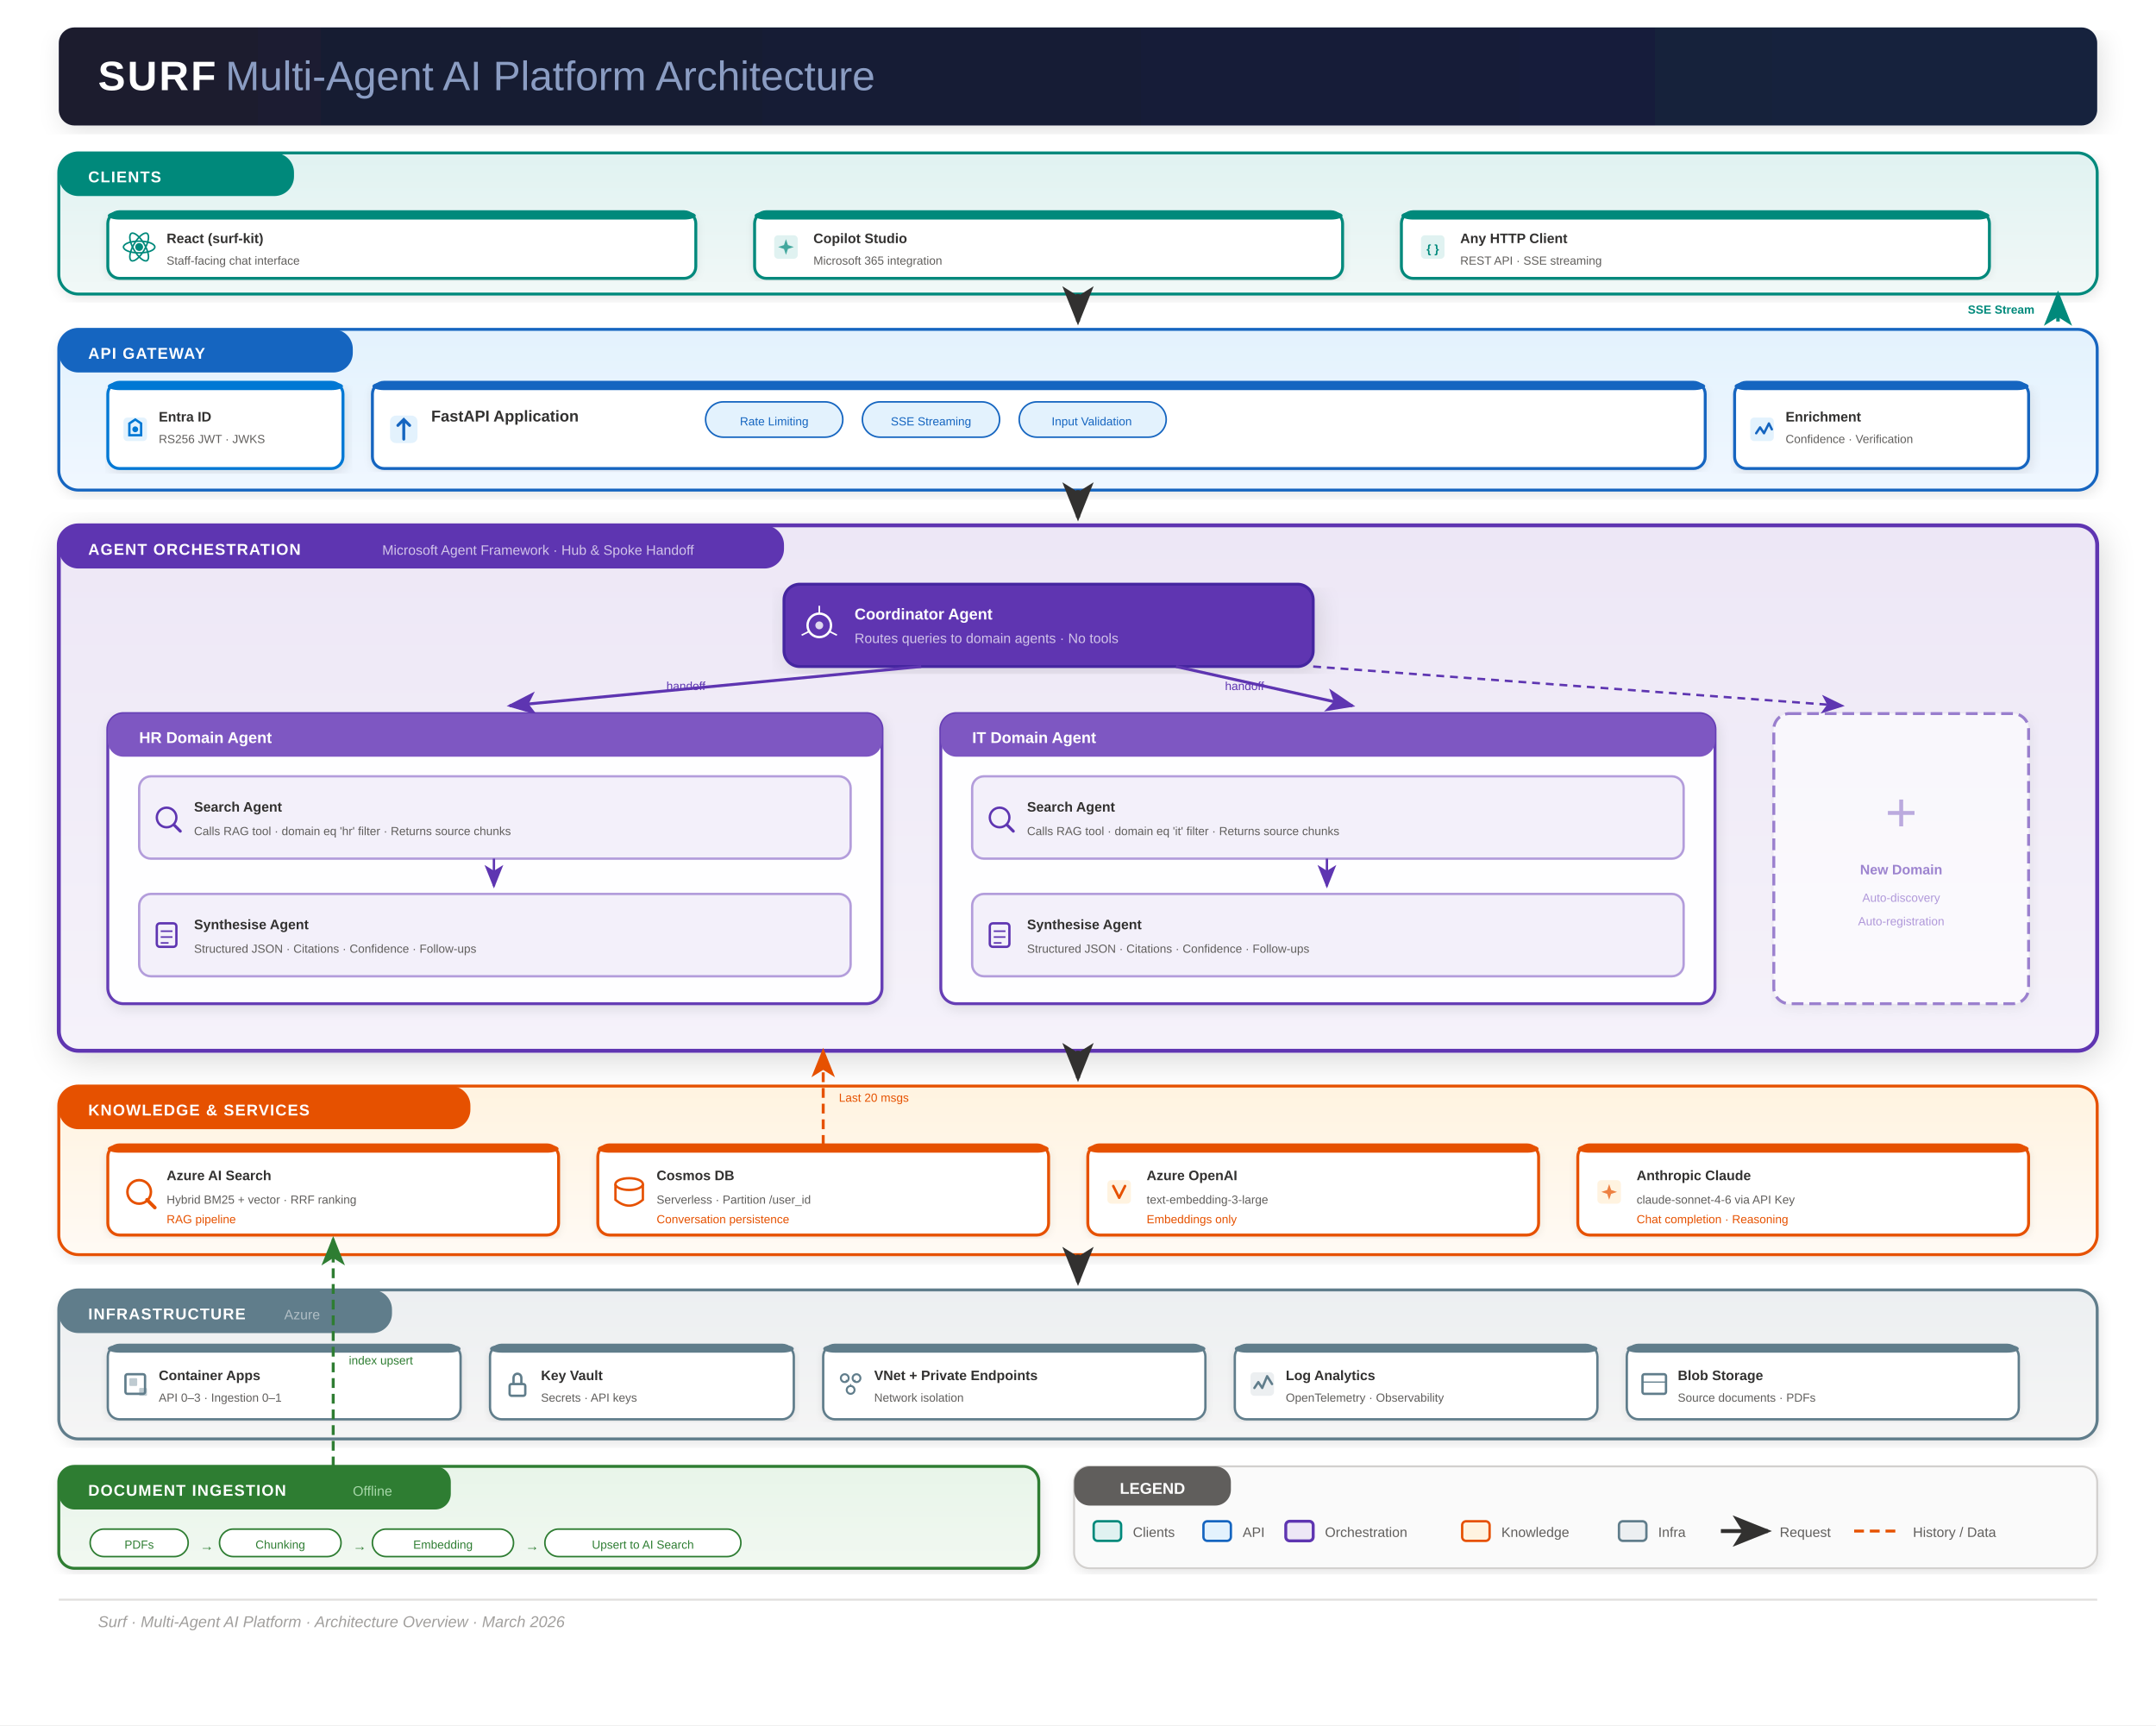
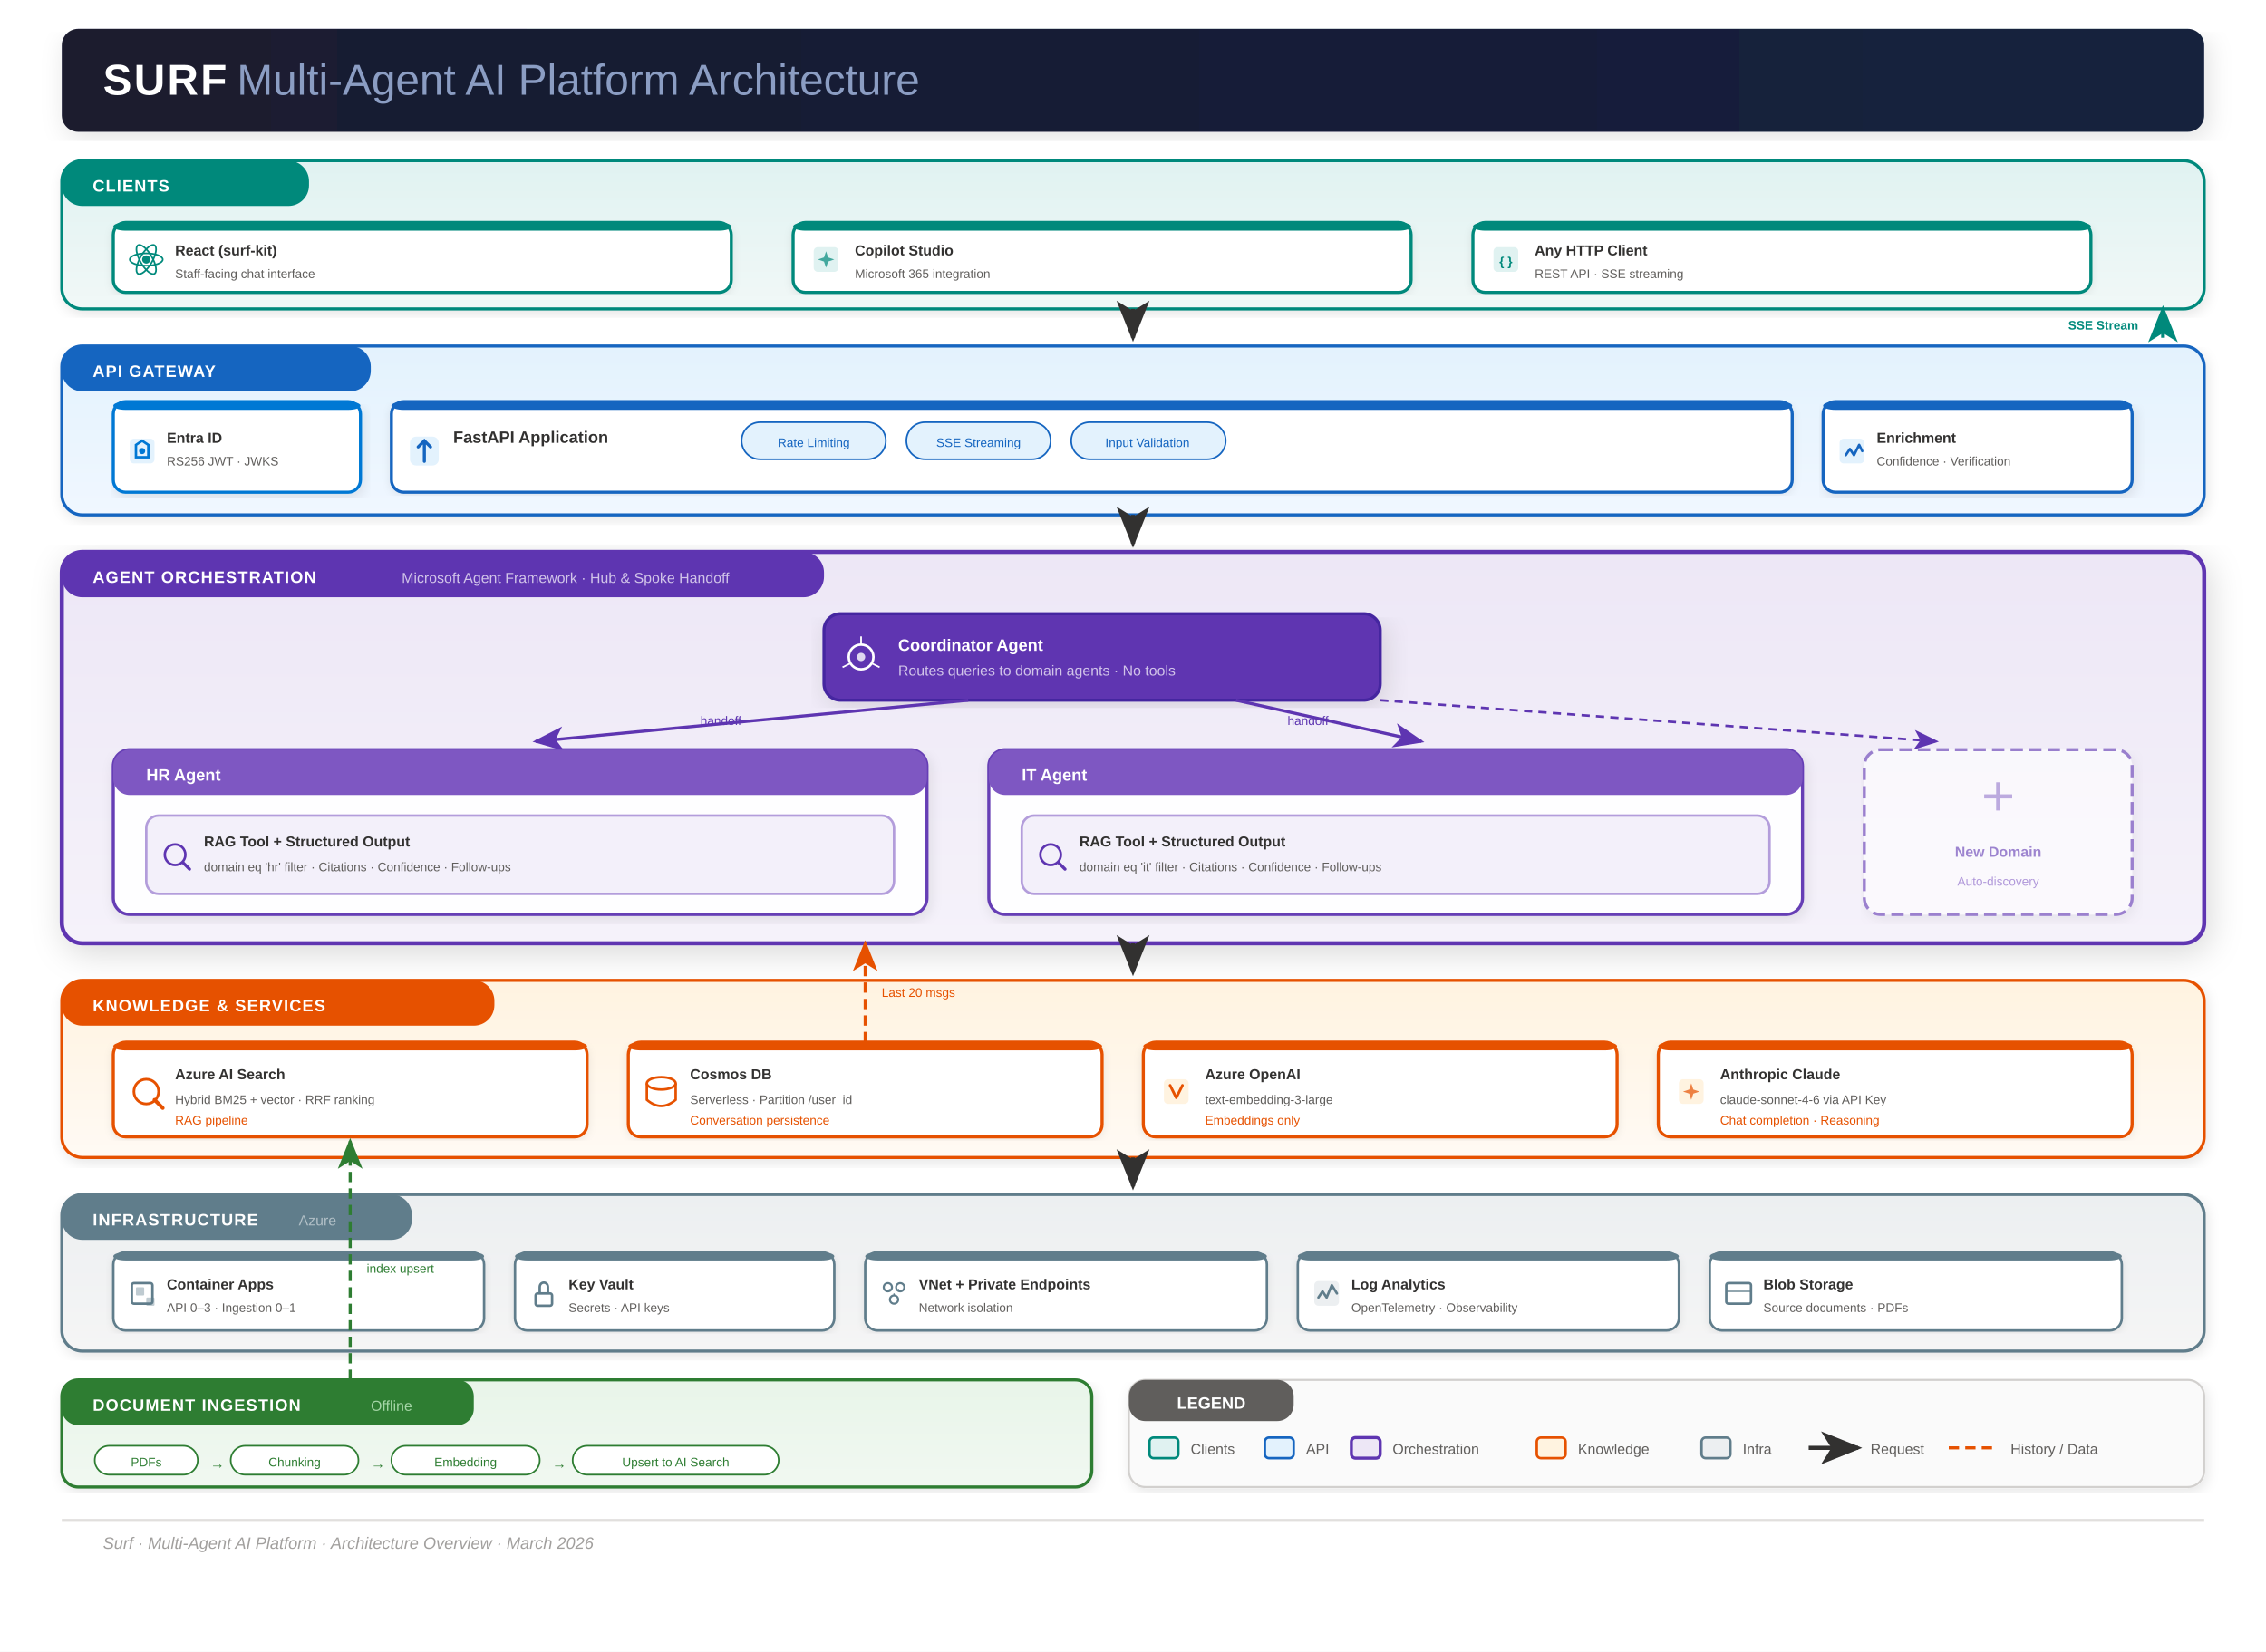
- <svg xmlns="http://www.w3.org/2000/svg" viewBox="0 0 1100 880" width="1100" height="880">
+ <svg xmlns="http://www.w3.org/2000/svg" viewBox="0 0 1100 802" width="1100" height="802">
  <defs>
    <filter id="shadow-sm" x="-2%" y="-2%" width="106%" height="108%">
      <feDropShadow dx="1" dy="2" stdDeviation="3" flood-opacity="0.10" />
    </filter>
    <filter id="shadow-md" x="-3%" y="-3%" width="108%" height="112%">
      <feDropShadow dx="2" dy="3" stdDeviation="6" flood-opacity="0.12" />
    </filter>
    <filter id="shadow-lg" x="-4%" y="-4%" width="110%" height="115%">
      <feDropShadow dx="2" dy="4" stdDeviation="8" flood-opacity="0.15" />
    </filter>
    <filter id="shadow-inset" x="-2%" y="-2%" width="104%" height="106%">
      <feDropShadow dx="0" dy="1" stdDeviation="2" flood-opacity="0.08" />
    </filter>
    <linearGradient id="grad-header" x1="0" y1="0" x2="1" y2="0">
      <stop offset="0%" stop-color="#1a1a2e" />
      <stop offset="100%" stop-color="#16213e" />
    </linearGradient>
    <linearGradient id="grad-clients" x1="0" y1="0" x2="0" y2="1">
      <stop offset="0%" stop-color="#E0F2F1" />
      <stop offset="100%" stop-color="#F1F8F7" />
    </linearGradient>
    <linearGradient id="grad-api" x1="0" y1="0" x2="0" y2="1">
      <stop offset="0%" stop-color="#E3F2FD" />
      <stop offset="100%" stop-color="#F0F7FF" />
    </linearGradient>
    <linearGradient id="grad-orch" x1="0" y1="0" x2="0" y2="1">
      <stop offset="0%" stop-color="#EDE7F6" />
      <stop offset="100%" stop-color="#F5F2FA" />
    </linearGradient>
    <linearGradient id="grad-knowledge" x1="0" y1="0" x2="0" y2="1">
      <stop offset="0%" stop-color="#FFF3E0" />
      <stop offset="100%" stop-color="#FFFAF4" />
    </linearGradient>
    <linearGradient id="grad-infra" x1="0" y1="0" x2="0" y2="1">
      <stop offset="0%" stop-color="#ECEFF1" />
      <stop offset="100%" stop-color="#F5F5F5" />
    </linearGradient>
    <linearGradient id="grad-ingest" x1="0" y1="0" x2="0" y2="1">
      <stop offset="0%" stop-color="#E8F5E9" />
      <stop offset="100%" stop-color="#F1F8F1" />
    </linearGradient>
    <marker id="arr-dark" markerWidth="10" markerHeight="10" refX="9" refY="5" orient="auto">
      <path d="M0,1 L10,5 L0,9 L2.5,5 Z" fill="#323130" />
    </marker>
    <marker id="arr-purple" markerWidth="10" markerHeight="10" refX="9" refY="5" orient="auto">
      <path d="M0,1 L10,5 L0,9 L2.5,5 Z" fill="#5E35B1" />
    </marker>
    <marker id="arr-teal" markerWidth="10" markerHeight="10" refX="9" refY="5" orient="auto">
      <path d="M0,1 L10,5 L0,9 L2.5,5 Z" fill="#00897B" />
    </marker>
    <marker id="arr-orange" markerWidth="10" markerHeight="10" refX="9" refY="5" orient="auto">
      <path d="M0,1 L10,5 L0,9 L2.5,5 Z" fill="#E65100" />
    </marker>
    <marker id="arr-green" markerWidth="10" markerHeight="10" refX="9" refY="5" orient="auto">
      <path d="M0,1 L10,5 L0,9 L2.5,5 Z" fill="#2E7D32" />
    </marker>
  </defs>
-   <rect width="1100" height="880" fill="#FFFFFF" />
+   <rect width="1100" height="802" fill="#FFFFFF" />
  <rect x="30" y="14" width="1040" height="50" rx="8" fill="url(#grad-header)" filter="url(#shadow-md)" />
  <text x="50" y="46" font-size="21" font-weight="bold" fill="#FFFFFF" font-family="Segoe UI, Arial" letter-spacing="1">SURF</text>
  <text x="115" y="46" font-size="21" fill="#8B9DC3" font-family="Segoe UI, Arial">Multi-Agent AI Platform Architecture</text>
  <rect x="30" y="78" width="1040" height="72" rx="10" fill="url(#grad-clients)" stroke="#00897B" stroke-width="1.5" filter="url(#shadow-sm)" />
  <rect x="30" y="78" width="120" height="22" rx="10" fill="#00897B" />
  <text x="45" y="93" font-size="8" font-weight="bold" fill="#FFF" font-family="Segoe UI, Arial" letter-spacing="0.5">CLIENTS</text>
  <g transform="translate(55, 108)">
    <rect x="0" y="0" width="300" height="34" rx="6" fill="#FFF" stroke="#00897B" stroke-width="1.5" filter="url(#shadow-inset)" />
    <rect x="0" y="0" width="300" height="4" rx="6" fill="#00897B" />
    <g transform="translate(16, 18)">
      <circle cx="0" cy="0" r="2" fill="#00897B" />
      <ellipse cx="0" cy="0" rx="8" ry="3" fill="none" stroke="#00897B" stroke-width="0.8" />
      <ellipse cx="0" cy="0" rx="8" ry="3" fill="none" stroke="#00897B" stroke-width="0.8" transform="rotate(60)" />
      <ellipse cx="0" cy="0" rx="8" ry="3" fill="none" stroke="#00897B" stroke-width="0.8" transform="rotate(-60)" />
    </g>
    <text x="30" y="16" font-size="7" font-weight="bold" fill="#323130" font-family="Segoe UI, Arial">React (surf-kit)</text>
    <text x="30" y="27" font-size="6" fill="#605E5C" font-family="Segoe UI, Arial">Staff-facing chat interface</text>
  </g>
  <g transform="translate(385, 108)">
    <rect x="0" y="0" width="300" height="34" rx="6" fill="#FFF" stroke="#00897B" stroke-width="1.5" filter="url(#shadow-inset)" />
    <rect x="0" y="0" width="300" height="4" rx="6" fill="#00897B" />
    <g transform="translate(16, 18)">
      <rect x="-6" y="-6" width="12" height="12" rx="2" fill="#E0F2F1" />
      <path d="M0,-4 L1,-1 L4,0 L1,1 L0,4 L-1,1 L-4,0 L-1,-1 Z" fill="#00897B" opacity="0.7" />
    </g>
    <text x="30" y="16" font-size="7" font-weight="bold" fill="#323130" font-family="Segoe UI, Arial">Copilot Studio</text>
    <text x="30" y="27" font-size="6" fill="#605E5C" font-family="Segoe UI, Arial">Microsoft 365 integration</text>
  </g>
  <g transform="translate(715, 108)">
    <rect x="0" y="0" width="300" height="34" rx="6" fill="#FFF" stroke="#00897B" stroke-width="1.5" filter="url(#shadow-inset)" />
    <rect x="0" y="0" width="300" height="4" rx="6" fill="#00897B" />
    <g transform="translate(16, 18)">
      <rect x="-6" y="-6" width="12" height="12" rx="2" fill="#E0F2F1" />
      <text x="0" y="3" text-anchor="middle" font-size="6" font-weight="bold" fill="#00897B" font-family="Segoe UI, Arial">{ }</text>
    </g>
    <text x="30" y="16" font-size="7" font-weight="bold" fill="#323130" font-family="Segoe UI, Arial">Any HTTP Client</text>
    <text x="30" y="27" font-size="6" fill="#605E5C" font-family="Segoe UI, Arial">REST API · SSE streaming</text>
  </g>
  <path d="M 550 150 L 550 164" stroke="#323130" stroke-width="2" marker-end="url(#arr-dark)" />
  <path d="M 1050 164 L 1050 150" stroke="#00897B" stroke-width="1.8" stroke-dasharray="5 3" marker-end="url(#arr-teal)" />
  <text x="1038" y="160" font-size="6" font-weight="bold" fill="#00897B" font-family="Segoe UI, Arial" text-anchor="end">SSE Stream</text>
  <rect x="30" y="168" width="1040" height="82" rx="10" fill="url(#grad-api)" stroke="#1565C0" stroke-width="1.5" filter="url(#shadow-sm)" />
  <rect x="30" y="168" width="150" height="22" rx="10" fill="#1565C0" />
  <text x="45" y="183" font-size="8" font-weight="bold" fill="#FFF" font-family="Segoe UI, Arial" letter-spacing="0.5">API GATEWAY</text>
  <g transform="translate(55, 195)">
    <rect x="0" y="0" width="120" height="44" rx="6" fill="#FFF" stroke="#0078D4" stroke-width="1.5" filter="url(#shadow-sm)" />
    <rect x="0" y="0" width="120" height="4" rx="6" fill="#0078D4" />
    <g transform="translate(14, 24)">
      <rect x="-6" y="-6" width="12" height="12" rx="2" fill="#E3F2FD" />
      <path d="M-3,-3 L0,-5 L3,-3 L3,3 L-3,3 Z" fill="none" stroke="#0078D4" stroke-width="1.2" />
      <circle cx="0" cy="0" r="1.5" fill="#0078D4" />
    </g>
    <text x="26" y="20" font-size="7" font-weight="bold" fill="#323130" font-family="Segoe UI, Arial">Entra ID</text>
    <text x="26" y="31" font-size="6" fill="#605E5C" font-family="Segoe UI, Arial">RS256 JWT · JWKS</text>
  </g>
  <g transform="translate(190, 195)">
    <rect x="0" y="0" width="680" height="44" rx="6" fill="#FFF" stroke="#1565C0" stroke-width="1.5" filter="url(#shadow-inset)" />
    <rect x="0" y="0" width="680" height="4" rx="6" fill="#1565C0" />
    <g transform="translate(16, 24)">
      <rect x="-7" y="-7" width="14" height="14" rx="3" fill="#E3F2FD" />
      <path d="M-3,-2 L0,-5 L3,-2 M0,-5 L0,5" stroke="#1565C0" stroke-width="1.5" fill="none" stroke-linecap="round" />
    </g>
    <text x="30" y="20" font-size="8" font-weight="bold" fill="#323130" font-family="Segoe UI, Arial">FastAPI Application</text>
    <g transform="translate(170, 10)">
      <rect x="0" y="0" width="70" height="18" rx="9" fill="#E3F2FD" stroke="#1565C0" stroke-width="0.8" />
      <text x="35" y="12" text-anchor="middle" font-size="6" fill="#1565C0" font-family="Segoe UI, Arial">Rate Limiting</text>
    </g>
    <g transform="translate(250, 10)">
      <rect x="0" y="0" width="70" height="18" rx="9" fill="#E3F2FD" stroke="#1565C0" stroke-width="0.8" />
      <text x="35" y="12" text-anchor="middle" font-size="6" fill="#1565C0" font-family="Segoe UI, Arial">SSE Streaming</text>
    </g>
    <g transform="translate(330, 10)">
      <rect x="0" y="0" width="75" height="18" rx="9" fill="#E3F2FD" stroke="#1565C0" stroke-width="0.8" />
      <text x="37" y="12" text-anchor="middle" font-size="6" fill="#1565C0" font-family="Segoe UI, Arial">Input Validation</text>
    </g>
  </g>
  <g transform="translate(885, 195)">
    <rect x="0" y="0" width="150" height="44" rx="6" fill="#FFF" stroke="#1565C0" stroke-width="1.5" filter="url(#shadow-sm)" />
    <rect x="0" y="0" width="150" height="4" rx="6" fill="#1565C0" />
    <g transform="translate(14, 24)">
      <rect x="-6" y="-6" width="12" height="12" rx="2" fill="#E3F2FD" />
      <path d="M-3,2 L-1,-1 L1,2 L3.5,-3 L5,0" stroke="#1565C0" fill="none" stroke-width="1.2" stroke-linecap="round" stroke-linejoin="round" />
    </g>
    <text x="26" y="20" font-size="7" font-weight="bold" fill="#323130" font-family="Segoe UI, Arial">Enrichment</text>
    <text x="26" y="31" font-size="6" fill="#605E5C" font-family="Segoe UI, Arial">Confidence · Verification</text>
  </g>
  <path d="M 550 250 L 550 264" stroke="#323130" stroke-width="2" marker-end="url(#arr-dark)" />
-   <rect x="30" y="268" width="1040" height="268" rx="10" fill="url(#grad-orch)" stroke="#5E35B1" stroke-width="2" filter="url(#shadow-lg)" />
+   <rect x="30" y="268" width="1040" height="190" rx="10" fill="url(#grad-orch)" stroke="#5E35B1" stroke-width="2" filter="url(#shadow-lg)" />
  <rect x="30" y="268" width="370" height="22" rx="10" fill="#5E35B1" />
  <text x="45" y="283" font-size="8" font-weight="bold" fill="#FFF" font-family="Segoe UI, Arial" letter-spacing="0.5">AGENT ORCHESTRATION</text>
  <text x="195" y="283" font-size="7" fill="#D1C4E9" font-family="Segoe UI, Arial">Microsoft Agent Framework · Hub &amp; Spoke Handoff</text>
  <g transform="translate(400, 298)">
    <rect x="0" y="0" width="270" height="42" rx="8" fill="#5E35B1" stroke="#4527A0" stroke-width="1.5" filter="url(#shadow-md)" />
    <g transform="translate(18, 21)">
      <circle cx="0" cy="0" r="6" fill="none" stroke="#FFF" stroke-width="1.2" />
      <circle cx="0" cy="0" r="2" fill="#FFF" opacity="0.8" />
      <line x1="0" y1="-6" x2="0" y2="-10" stroke="#FFF" stroke-width="0.8" />
      <line x1="5" y1="3" x2="9" y2="5" stroke="#FFF" stroke-width="0.8" />
      <line x1="-5" y1="3" x2="-9" y2="5" stroke="#FFF" stroke-width="0.8" />
    </g>
    <text x="36" y="18" font-size="8" font-weight="bold" fill="#FFF" font-family="Segoe UI, Arial">Coordinator Agent</text>
    <text x="36" y="30" font-size="7" fill="#D1C4E9" font-family="Segoe UI, Arial">Routes queries to domain agents · No tools</text>
  </g>
  <path d="M 470 340 L 260 360" stroke="#5E35B1" stroke-width="1.5" marker-end="url(#arr-purple)" />
  <path d="M 600 340 L 690 360" stroke="#5E35B1" stroke-width="1.5" marker-end="url(#arr-purple)" />
  <path d="M 670 340 L 940 360" stroke="#5E35B1" stroke-width="1.2" stroke-dasharray="4 3" marker-end="url(#arr-purple)" />
  <text x="340" y="352" font-size="6" fill="#5E35B1" font-family="Segoe UI, Arial">handoff</text>
  <text x="625" y="352" font-size="6" fill="#5E35B1" font-family="Segoe UI, Arial">handoff</text>
  <g transform="translate(55, 364)">
-     <rect x="0" y="0" width="395" height="148" rx="8" fill="#FFF" stroke="#5E35B1" stroke-width="1.5" filter="url(#shadow-sm)" opacity="0.95" />
+     <rect x="0" y="0" width="395" height="80" rx="8" fill="#FFF" stroke="#5E35B1" stroke-width="1.5" filter="url(#shadow-sm)" opacity="0.95" />
    <rect x="0" y="0" width="395" height="22" rx="8" fill="#7E57C2" />
-     <text x="16" y="15" font-size="8" font-weight="bold" fill="#FFF" font-family="Segoe UI, Arial">HR Domain Agent</text>
+     <text x="16" y="15" font-size="8" font-weight="bold" fill="#FFF" font-family="Segoe UI, Arial">HR Agent</text>
    <g transform="translate(16, 32)">
-       <rect x="0" y="0" width="363" height="42" rx="6" fill="#F3F0FA" stroke="#B39DDB" stroke-width="1.2" />
-       <g transform="translate(14, 21)">
+       <rect x="0" y="0" width="363" height="38" rx="6" fill="#F3F0FA" stroke="#B39DDB" stroke-width="1.2" />
+       <g transform="translate(14, 19)">
        <circle cx="0" cy="0" r="5" fill="none" stroke="#5E35B1" stroke-width="1.2" />
        <line x1="4" y1="4" x2="7" y2="7" stroke="#5E35B1" stroke-width="1.5" stroke-linecap="round" />
      </g>
-       <text x="28" y="18" font-size="7" font-weight="bold" fill="#323130" font-family="Segoe UI, Arial">Search Agent</text>
-       <text x="28" y="30" font-size="6" fill="#605E5C" font-family="Segoe UI, Arial">Calls RAG tool · domain eq 'hr' filter · Returns source chunks</text>
-     </g>
-     <path d="M 197 74 L 197 88" stroke="#5E35B1" stroke-width="1.2" marker-end="url(#arr-purple)" />
-     <g transform="translate(16, 92)">
-       <rect x="0" y="0" width="363" height="42" rx="6" fill="#F3F0FA" stroke="#B39DDB" stroke-width="1.2" />
-       <g transform="translate(14, 21)">
-         <rect x="-5" y="-6" width="10" height="12" rx="1.5" fill="none" stroke="#5E35B1" stroke-width="1.2" />
-         <line x1="-3" y1="-2" x2="3" y2="-2" stroke="#5E35B1" stroke-width="0.8" />
-         <line x1="-3" y1="1" x2="3" y2="1" stroke="#5E35B1" stroke-width="0.8" />
-         <line x1="-3" y1="4" x2="1" y2="4" stroke="#5E35B1" stroke-width="0.8" />
-       </g>
-       <text x="28" y="18" font-size="7" font-weight="bold" fill="#323130" font-family="Segoe UI, Arial">Synthesise Agent</text>
-       <text x="28" y="30" font-size="6" fill="#605E5C" font-family="Segoe UI, Arial">Structured JSON · Citations · Confidence · Follow-ups</text>
+       <text x="28" y="15" font-size="7" font-weight="bold" fill="#323130" font-family="Segoe UI, Arial">RAG Tool + Structured Output</text>
+       <text x="28" y="27" font-size="6" fill="#605E5C" font-family="Segoe UI, Arial">domain eq 'hr' filter · Citations · Confidence · Follow-ups</text>
    </g>
  </g>
  <g transform="translate(480, 364)">
-     <rect x="0" y="0" width="395" height="148" rx="8" fill="#FFF" stroke="#5E35B1" stroke-width="1.5" filter="url(#shadow-sm)" opacity="0.95" />
+     <rect x="0" y="0" width="395" height="80" rx="8" fill="#FFF" stroke="#5E35B1" stroke-width="1.5" filter="url(#shadow-sm)" opacity="0.95" />
    <rect x="0" y="0" width="395" height="22" rx="8" fill="#7E57C2" />
-     <text x="16" y="15" font-size="8" font-weight="bold" fill="#FFF" font-family="Segoe UI, Arial">IT Domain Agent</text>
+     <text x="16" y="15" font-size="8" font-weight="bold" fill="#FFF" font-family="Segoe UI, Arial">IT Agent</text>
    <g transform="translate(16, 32)">
-       <rect x="0" y="0" width="363" height="42" rx="6" fill="#F3F0FA" stroke="#B39DDB" stroke-width="1.2" />
-       <g transform="translate(14, 21)">
+       <rect x="0" y="0" width="363" height="38" rx="6" fill="#F3F0FA" stroke="#B39DDB" stroke-width="1.2" />
+       <g transform="translate(14, 19)">
        <circle cx="0" cy="0" r="5" fill="none" stroke="#5E35B1" stroke-width="1.2" />
        <line x1="4" y1="4" x2="7" y2="7" stroke="#5E35B1" stroke-width="1.5" stroke-linecap="round" />
      </g>
-       <text x="28" y="18" font-size="7" font-weight="bold" fill="#323130" font-family="Segoe UI, Arial">Search Agent</text>
-       <text x="28" y="30" font-size="6" fill="#605E5C" font-family="Segoe UI, Arial">Calls RAG tool · domain eq 'it' filter · Returns source chunks</text>
-     </g>
-     <path d="M 197 74 L 197 88" stroke="#5E35B1" stroke-width="1.2" marker-end="url(#arr-purple)" />
-     <g transform="translate(16, 92)">
-       <rect x="0" y="0" width="363" height="42" rx="6" fill="#F3F0FA" stroke="#B39DDB" stroke-width="1.2" />
-       <g transform="translate(14, 21)">
-         <rect x="-5" y="-6" width="10" height="12" rx="1.5" fill="none" stroke="#5E35B1" stroke-width="1.2" />
-         <line x1="-3" y1="-2" x2="3" y2="-2" stroke="#5E35B1" stroke-width="0.8" />
-         <line x1="-3" y1="1" x2="3" y2="1" stroke="#5E35B1" stroke-width="0.8" />
-         <line x1="-3" y1="4" x2="1" y2="4" stroke="#5E35B1" stroke-width="0.8" />
-       </g>
-       <text x="28" y="18" font-size="7" font-weight="bold" fill="#323130" font-family="Segoe UI, Arial">Synthesise Agent</text>
-       <text x="28" y="30" font-size="6" fill="#605E5C" font-family="Segoe UI, Arial">Structured JSON · Citations · Confidence · Follow-ups</text>
+       <text x="28" y="15" font-size="7" font-weight="bold" fill="#323130" font-family="Segoe UI, Arial">RAG Tool + Structured Output</text>
+       <text x="28" y="27" font-size="6" fill="#605E5C" font-family="Segoe UI, Arial">domain eq 'it' filter · Citations · Confidence · Follow-ups</text>
    </g>
  </g>
  <g transform="translate(905, 364)">
-     <rect x="0" y="0" width="130" height="148" rx="8" fill="#FFF" stroke="#5E35B1" stroke-width="1.5" stroke-dasharray="6 3" filter="url(#shadow-sm)" opacity="0.6" />
-     <text x="65" y="60" text-anchor="middle" font-size="28" fill="#5E35B1" font-family="Segoe UI, Arial" opacity="0.4">+</text>
-     <text x="65" y="82" text-anchor="middle" font-size="7" font-weight="bold" fill="#5E35B1" font-family="Segoe UI, Arial" opacity="0.6">New Domain</text>
-     <text x="65" y="96" text-anchor="middle" font-size="6" fill="#7E57C2" font-family="Segoe UI, Arial" opacity="0.6">Auto-discovery</text>
-     <text x="65" y="108" text-anchor="middle" font-size="6" fill="#7E57C2" font-family="Segoe UI, Arial" opacity="0.6">Auto-registration</text>
-   </g>
-   <path d="M 550 536 L 550 550" stroke="#323130" stroke-width="2" marker-end="url(#arr-dark)" />
-   <rect x="30" y="554" width="1040" height="86" rx="10" fill="url(#grad-knowledge)" stroke="#E65100" stroke-width="1.5" filter="url(#shadow-sm)" />
-   <rect x="30" y="554" width="210" height="22" rx="10" fill="#E65100" />
-   <text x="45" y="569" font-size="8" font-weight="bold" fill="#FFF" font-family="Segoe UI, Arial" letter-spacing="0.5">KNOWLEDGE &amp; SERVICES</text>
-   <g transform="translate(55, 584)">
+     <rect x="0" y="0" width="130" height="80" rx="8" fill="#FFF" stroke="#5E35B1" stroke-width="1.5" stroke-dasharray="6 3" filter="url(#shadow-sm)" opacity="0.6" />
+     <text x="65" y="32" text-anchor="middle" font-size="28" fill="#5E35B1" font-family="Segoe UI, Arial" opacity="0.4">+</text>
+     <text x="65" y="52" text-anchor="middle" font-size="7" font-weight="bold" fill="#5E35B1" font-family="Segoe UI, Arial" opacity="0.6">New Domain</text>
+     <text x="65" y="66" text-anchor="middle" font-size="6" fill="#7E57C2" font-family="Segoe UI, Arial" opacity="0.6">Auto-discovery</text>
+   </g>
+   <path d="M 550 458 L 550 472" stroke="#323130" stroke-width="2" marker-end="url(#arr-dark)" />
+   <rect x="30" y="476" width="1040" height="86" rx="10" fill="url(#grad-knowledge)" stroke="#E65100" stroke-width="1.5" filter="url(#shadow-sm)" />
+   <rect x="30" y="476" width="210" height="22" rx="10" fill="#E65100" />
+   <text x="45" y="491" font-size="8" font-weight="bold" fill="#FFF" font-family="Segoe UI, Arial" letter-spacing="0.5">KNOWLEDGE &amp; SERVICES</text>
+   <g transform="translate(55, 506)">
    <rect x="0" y="0" width="230" height="46" rx="6" fill="#FFF" stroke="#E65100" stroke-width="1.5" filter="url(#shadow-inset)" />
    <rect x="0" y="0" width="230" height="4" rx="6" fill="#E65100" />
    <g transform="translate(16, 24)">
      <circle cx="0" cy="0" r="6" fill="none" stroke="#E65100" stroke-width="1.3" />
      <line x1="4" y1="4" x2="8" y2="8" stroke="#E65100" stroke-width="1.8" stroke-linecap="round" />
    </g>
    <text x="30" y="18" font-size="7" font-weight="bold" fill="#323130" font-family="Segoe UI, Arial">Azure AI Search</text>
    <text x="30" y="30" font-size="6" fill="#605E5C" font-family="Segoe UI, Arial">Hybrid BM25 + vector · RRF ranking</text>
    <text x="30" y="40" font-size="6" fill="#E65100" font-family="Segoe UI, Arial">RAG pipeline</text>
  </g>
-   <g transform="translate(305, 584)">
+   <g transform="translate(305, 506)">
    <rect x="0" y="0" width="230" height="46" rx="6" fill="#FFF" stroke="#E65100" stroke-width="1.5" filter="url(#shadow-inset)" />
    <rect x="0" y="0" width="230" height="4" rx="6" fill="#E65100" />
    <g transform="translate(16, 24)">
      <ellipse cx="0" cy="-4" rx="7" ry="3" fill="none" stroke="#E65100" stroke-width="1.2" />
      <path d="M-7,-4 L-7,4 Q0,10 7,4 L7,-4" fill="none" stroke="#E65100" stroke-width="1.2" />
    </g>
    <text x="30" y="18" font-size="7" font-weight="bold" fill="#323130" font-family="Segoe UI, Arial">Cosmos DB</text>
    <text x="30" y="30" font-size="6" fill="#605E5C" font-family="Segoe UI, Arial">Serverless · Partition /user_id</text>
    <text x="30" y="40" font-size="6" fill="#E65100" font-family="Segoe UI, Arial">Conversation persistence</text>
  </g>
-   <path d="M 420 584 L 420 536" stroke="#E65100" stroke-width="1.5" stroke-dasharray="5 3" marker-end="url(#arr-orange)" />
-   <text x="428" y="562" font-size="6" fill="#E65100" font-family="Segoe UI, Arial">Last 20 msgs</text>
-   <g transform="translate(555, 584)">
+   <path d="M 420 506 L 420 458" stroke="#E65100" stroke-width="1.5" stroke-dasharray="5 3" marker-end="url(#arr-orange)" />
+   <text x="428" y="484" font-size="6" fill="#E65100" font-family="Segoe UI, Arial">Last 20 msgs</text>
+   <g transform="translate(555, 506)">
    <rect x="0" y="0" width="230" height="46" rx="6" fill="#FFF" stroke="#E65100" stroke-width="1.5" filter="url(#shadow-inset)" />
    <rect x="0" y="0" width="230" height="4" rx="6" fill="#E65100" />
    <g transform="translate(16, 24)">
      <rect x="-6" y="-6" width="12" height="12" rx="2" fill="#FFF3E0" />
      <path d="M-3,-3 L0,3 L3,-3" fill="none" stroke="#E65100" stroke-width="1.3" stroke-linecap="round" stroke-linejoin="round" />
    </g>
    <text x="30" y="18" font-size="7" font-weight="bold" fill="#323130" font-family="Segoe UI, Arial">Azure OpenAI</text>
    <text x="30" y="30" font-size="6" fill="#605E5C" font-family="Segoe UI, Arial">text-embedding-3-large</text>
    <text x="30" y="40" font-size="6" fill="#E65100" font-family="Segoe UI, Arial">Embeddings only</text>
  </g>
-   <g transform="translate(805, 584)">
+   <g transform="translate(805, 506)">
    <rect x="0" y="0" width="230" height="46" rx="6" fill="#FFF" stroke="#E65100" stroke-width="1.5" filter="url(#shadow-inset)" />
    <rect x="0" y="0" width="230" height="4" rx="6" fill="#E65100" />
    <g transform="translate(16, 24)">
      <rect x="-6" y="-6" width="12" height="12" rx="2" fill="#FFF3E0" />
      <path d="M0,-4 L1,-1 L4,0 L1,1 L0,4 L-1,1 L-4,0 L-1,-1 Z" fill="#E65100" opacity="0.7" />
    </g>
    <text x="30" y="18" font-size="7" font-weight="bold" fill="#323130" font-family="Segoe UI, Arial">Anthropic Claude</text>
    <text x="30" y="30" font-size="6" fill="#605E5C" font-family="Segoe UI, Arial">claude-sonnet-4-6 via API Key</text>
    <text x="30" y="40" font-size="6" fill="#E65100" font-family="Segoe UI, Arial">Chat completion · Reasoning</text>
  </g>
-   <path d="M 550 640 L 550 654" stroke="#323130" stroke-width="2" marker-end="url(#arr-dark)" />
-   <rect x="30" y="658" width="1040" height="76" rx="10" fill="url(#grad-infra)" stroke="#607D8B" stroke-width="1.5" filter="url(#shadow-sm)" />
-   <rect x="30" y="658" width="170" height="22" rx="10" fill="#607D8B" />
-   <text x="45" y="673" font-size="8" font-weight="bold" fill="#FFF" font-family="Segoe UI, Arial" letter-spacing="0.5">INFRASTRUCTURE</text>
-   <text x="145" y="673" font-size="7" fill="#B0BEC5" font-family="Segoe UI, Arial">Azure</text>
-   <g transform="translate(55, 686)">
+   <path d="M 550 562 L 550 576" stroke="#323130" stroke-width="2" marker-end="url(#arr-dark)" />
+   <rect x="30" y="580" width="1040" height="76" rx="10" fill="url(#grad-infra)" stroke="#607D8B" stroke-width="1.5" filter="url(#shadow-sm)" />
+   <rect x="30" y="580" width="170" height="22" rx="10" fill="#607D8B" />
+   <text x="45" y="595" font-size="8" font-weight="bold" fill="#FFF" font-family="Segoe UI, Arial" letter-spacing="0.5">INFRASTRUCTURE</text>
+   <text x="145" y="595" font-size="7" fill="#B0BEC5" font-family="Segoe UI, Arial">Azure</text>
+   <g transform="translate(55, 608)">
    <rect x="0" y="0" width="180" height="38" rx="6" fill="#FFF" stroke="#607D8B" stroke-width="1.2" filter="url(#shadow-inset)" />
    <rect x="0" y="0" width="180" height="4" rx="6" fill="#607D8B" />
    <g transform="translate(14, 20)">
      <rect x="-5" y="-5" width="10" height="10" rx="1" fill="none" stroke="#607D8B" stroke-width="1.2" />
      <rect x="-3" y="-3" width="4" height="4" rx="0.5" fill="#607D8B" opacity="0.4" />
      <rect x="2" y="2" width="4" height="4" rx="0.5" fill="#607D8B" opacity="0.4" />
    </g>
    <text x="26" y="18" font-size="7" font-weight="bold" fill="#323130" font-family="Segoe UI, Arial">Container Apps</text>
    <text x="26" y="29" font-size="6" fill="#605E5C" font-family="Segoe UI, Arial">API 0–3 · Ingestion 0–1</text>
  </g>
-   <g transform="translate(250, 686)">
+   <g transform="translate(250, 608)">
    <rect x="0" y="0" width="155" height="38" rx="6" fill="#FFF" stroke="#607D8B" stroke-width="1.2" filter="url(#shadow-inset)" />
    <rect x="0" y="0" width="155" height="4" rx="6" fill="#607D8B" />
    <g transform="translate(14, 20)">
      <rect x="-4" y="0" width="8" height="6" rx="1" fill="none" stroke="#607D8B" stroke-width="1.2" />
      <path d="M-2,0 L-2,-3 C-2,-6 2,-6 2,-3 L2,0" fill="none" stroke="#607D8B" stroke-width="1.2" />
    </g>
    <text x="26" y="18" font-size="7" font-weight="bold" fill="#323130" font-family="Segoe UI, Arial">Key Vault</text>
    <text x="26" y="29" font-size="6" fill="#605E5C" font-family="Segoe UI, Arial">Secrets · API keys</text>
  </g>
-   <g transform="translate(420, 686)">
+   <g transform="translate(420, 608)">
    <rect x="0" y="0" width="195" height="38" rx="6" fill="#FFF" stroke="#607D8B" stroke-width="1.2" filter="url(#shadow-inset)" />
    <rect x="0" y="0" width="195" height="4" rx="6" fill="#607D8B" />
    <g transform="translate(14, 20)">
      <circle cx="-3" cy="-3" r="2" fill="none" stroke="#607D8B" stroke-width="1" />
      <circle cx="3" cy="-3" r="2" fill="none" stroke="#607D8B" stroke-width="1" />
      <circle cx="0" cy="3" r="2" fill="none" stroke="#607D8B" stroke-width="1" />
      <line x1="-1.5" y1="-1.5" x2="-2.5" y2="-2" stroke="#607D8B" stroke-width="0.6" />
      <line x1="1.5" y1="-1.5" x2="2.5" y2="-2" stroke="#607D8B" stroke-width="0.6" />
      <line x1="0" y1="1" x2="0" y2="0" stroke="#607D8B" stroke-width="0.6" />
    </g>
    <text x="26" y="18" font-size="7" font-weight="bold" fill="#323130" font-family="Segoe UI, Arial">VNet + Private Endpoints</text>
    <text x="26" y="29" font-size="6" fill="#605E5C" font-family="Segoe UI, Arial">Network isolation</text>
  </g>
-   <g transform="translate(630, 686)">
+   <g transform="translate(630, 608)">
    <rect x="0" y="0" width="185" height="38" rx="6" fill="#FFF" stroke="#607D8B" stroke-width="1.2" filter="url(#shadow-inset)" />
    <rect x="0" y="0" width="185" height="4" rx="6" fill="#607D8B" />
    <g transform="translate(14, 20)">
      <rect x="-6" y="-6" width="12" height="12" rx="2" fill="#ECEFF1" />
      <path d="M-4,2 L-2,-1 L0,2 L2.5,-4 L5,0" stroke="#607D8B" fill="none" stroke-width="1.2" stroke-linecap="round" stroke-linejoin="round" />
    </g>
    <text x="26" y="18" font-size="7" font-weight="bold" fill="#323130" font-family="Segoe UI, Arial">Log Analytics</text>
    <text x="26" y="29" font-size="6" fill="#605E5C" font-family="Segoe UI, Arial">OpenTelemetry · Observability</text>
  </g>
-   <g transform="translate(830, 686)">
+   <g transform="translate(830, 608)">
    <rect x="0" y="0" width="200" height="38" rx="6" fill="#FFF" stroke="#607D8B" stroke-width="1.2" filter="url(#shadow-inset)" />
    <rect x="0" y="0" width="200" height="4" rx="6" fill="#607D8B" />
    <g transform="translate(14, 20)">
      <rect x="-6" y="-5" width="12" height="10" rx="1" fill="none" stroke="#607D8B" stroke-width="1.2" />
      <line x1="-6" y1="-1" x2="6" y2="-1" stroke="#607D8B" stroke-width="0.6" />
    </g>
    <text x="26" y="18" font-size="7" font-weight="bold" fill="#323130" font-family="Segoe UI, Arial">Blob Storage</text>
    <text x="26" y="29" font-size="6" fill="#605E5C" font-family="Segoe UI, Arial">Source documents · PDFs</text>
  </g>
-   <g transform="translate(30, 748)">
+   <g transform="translate(30, 670)">
    <rect x="0" y="0" width="500" height="52" rx="8" fill="url(#grad-ingest)" stroke="#2E7D32" stroke-width="1.5" filter="url(#shadow-sm)" />
    <rect x="0" y="0" width="200" height="22" rx="8" fill="#2E7D32" />
    <text x="15" y="15" font-size="8" font-weight="bold" fill="#FFF" font-family="Segoe UI, Arial" letter-spacing="0.5">DOCUMENT INGESTION</text>
    <text x="150" y="15" font-size="7" fill="#A5D6A7" font-family="Segoe UI, Arial">Offline</text>
    <g transform="translate(16, 32)">
      <rect x="0" y="0" width="50" height="14" rx="7" fill="#FFF" stroke="#2E7D32" stroke-width="0.8" />
      <text x="25" y="10" text-anchor="middle" font-size="6" fill="#2E7D32" font-family="Segoe UI, Arial">PDFs</text>
    </g>
    <text x="72" y="43" font-size="7" fill="#2E7D32" font-family="Segoe UI, Arial">→</text>
    <g transform="translate(82, 32)">
      <rect x="0" y="0" width="62" height="14" rx="7" fill="#FFF" stroke="#2E7D32" stroke-width="0.8" />
      <text x="31" y="10" text-anchor="middle" font-size="6" fill="#2E7D32" font-family="Segoe UI, Arial">Chunking</text>
    </g>
    <text x="150" y="43" font-size="7" fill="#2E7D32" font-family="Segoe UI, Arial">→</text>
    <g transform="translate(160, 32)">
      <rect x="0" y="0" width="72" height="14" rx="7" fill="#FFF" stroke="#2E7D32" stroke-width="0.8" />
      <text x="36" y="10" text-anchor="middle" font-size="6" fill="#2E7D32" font-family="Segoe UI, Arial">Embedding</text>
    </g>
    <text x="238" y="43" font-size="7" fill="#2E7D32" font-family="Segoe UI, Arial">→</text>
    <g transform="translate(248, 32)">
      <rect x="0" y="0" width="100" height="14" rx="7" fill="#FFF" stroke="#2E7D32" stroke-width="0.8" />
      <text x="50" y="10" text-anchor="middle" font-size="6" fill="#2E7D32" font-family="Segoe UI, Arial">Upsert to AI Search</text>
    </g>
  </g>
-   <path d="M 170 748 L 170 632" stroke="#2E7D32" stroke-width="1.5" stroke-dasharray="5 3" marker-end="url(#arr-green)" />
-   <text x="178" y="696" font-size="6" fill="#2E7D32" font-family="Segoe UI, Arial">index upsert</text>
-   <rect x="548" y="748" width="522" height="52" rx="8" fill="#FAFAFA" stroke="#D2D0CE" stroke-width="1" filter="url(#shadow-sm)" />
-   <rect x="548" y="748" width="80" height="20" rx="8" fill="#605E5C" />
-   <text x="588" y="762" text-anchor="middle" font-size="8" font-weight="bold" fill="#FFF" font-family="Segoe UI, Arial">LEGEND</text>
-   <g transform="translate(558, 776)">
+   <path d="M 170 670 L 170 554" stroke="#2E7D32" stroke-width="1.5" stroke-dasharray="5 3" marker-end="url(#arr-green)" />
+   <text x="178" y="618" font-size="6" fill="#2E7D32" font-family="Segoe UI, Arial">index upsert</text>
+   <rect x="548" y="670" width="522" height="52" rx="8" fill="#FAFAFA" stroke="#D2D0CE" stroke-width="1" filter="url(#shadow-sm)" />
+   <rect x="548" y="670" width="80" height="20" rx="8" fill="#605E5C" />
+   <text x="588" y="684" text-anchor="middle" font-size="8" font-weight="bold" fill="#FFF" font-family="Segoe UI, Arial">LEGEND</text>
+   <g transform="translate(558, 698)">
    <rect x="0" y="0" width="14" height="10" rx="2" fill="#E0F2F1" stroke="#00897B" stroke-width="1.2" />
    <text x="20" y="8" font-size="7" fill="#605E5C" font-family="Segoe UI, Arial">Clients</text>
    <rect x="56" y="0" width="14" height="10" rx="2" fill="#E3F2FD" stroke="#1565C0" stroke-width="1.2" />
    <text x="76" y="8" font-size="7" fill="#605E5C" font-family="Segoe UI, Arial">API</text>
    <rect x="98" y="0" width="14" height="10" rx="2" fill="#EDE7F6" stroke="#5E35B1" stroke-width="1.5" />
    <text x="118" y="8" font-size="7" fill="#605E5C" font-family="Segoe UI, Arial">Orchestration</text>
    <rect x="188" y="0" width="14" height="10" rx="2" fill="#FFF3E0" stroke="#E65100" stroke-width="1.2" />
    <text x="208" y="8" font-size="7" fill="#605E5C" font-family="Segoe UI, Arial">Knowledge</text>
    <rect x="268" y="0" width="14" height="10" rx="2" fill="#ECEFF1" stroke="#607D8B" stroke-width="1.2" />
    <text x="288" y="8" font-size="7" fill="#605E5C" font-family="Segoe UI, Arial">Infra</text>
    <line x1="320" y1="5" x2="344" y2="5" stroke="#323130" stroke-width="2" marker-end="url(#arr-dark)" />
    <text x="350" y="8" font-size="7" fill="#605E5C" font-family="Segoe UI, Arial">Request</text>
    <line x1="388" y1="5" x2="412" y2="5" stroke="#E65100" stroke-width="1.5" stroke-dasharray="5 3" />
    <text x="418" y="8" font-size="7" fill="#605E5C" font-family="Segoe UI, Arial">History / Data</text>
  </g>
-   <line x1="30" y1="816" x2="1070" y2="816" stroke="#E1DFDD" stroke-width="1" />
-   <text x="50" y="830" font-size="8" fill="#A19F9D" font-style="italic" font-family="Segoe UI, Arial">Surf · Multi-Agent AI Platform · Architecture Overview · March 2026</text>
+   <line x1="30" y1="738" x2="1070" y2="738" stroke="#E1DFDD" stroke-width="1" />
+   <text x="50" y="752" font-size="8" fill="#A19F9D" font-style="italic" font-family="Segoe UI, Arial">Surf · Multi-Agent AI Platform · Architecture Overview · March 2026</text>
</svg>
